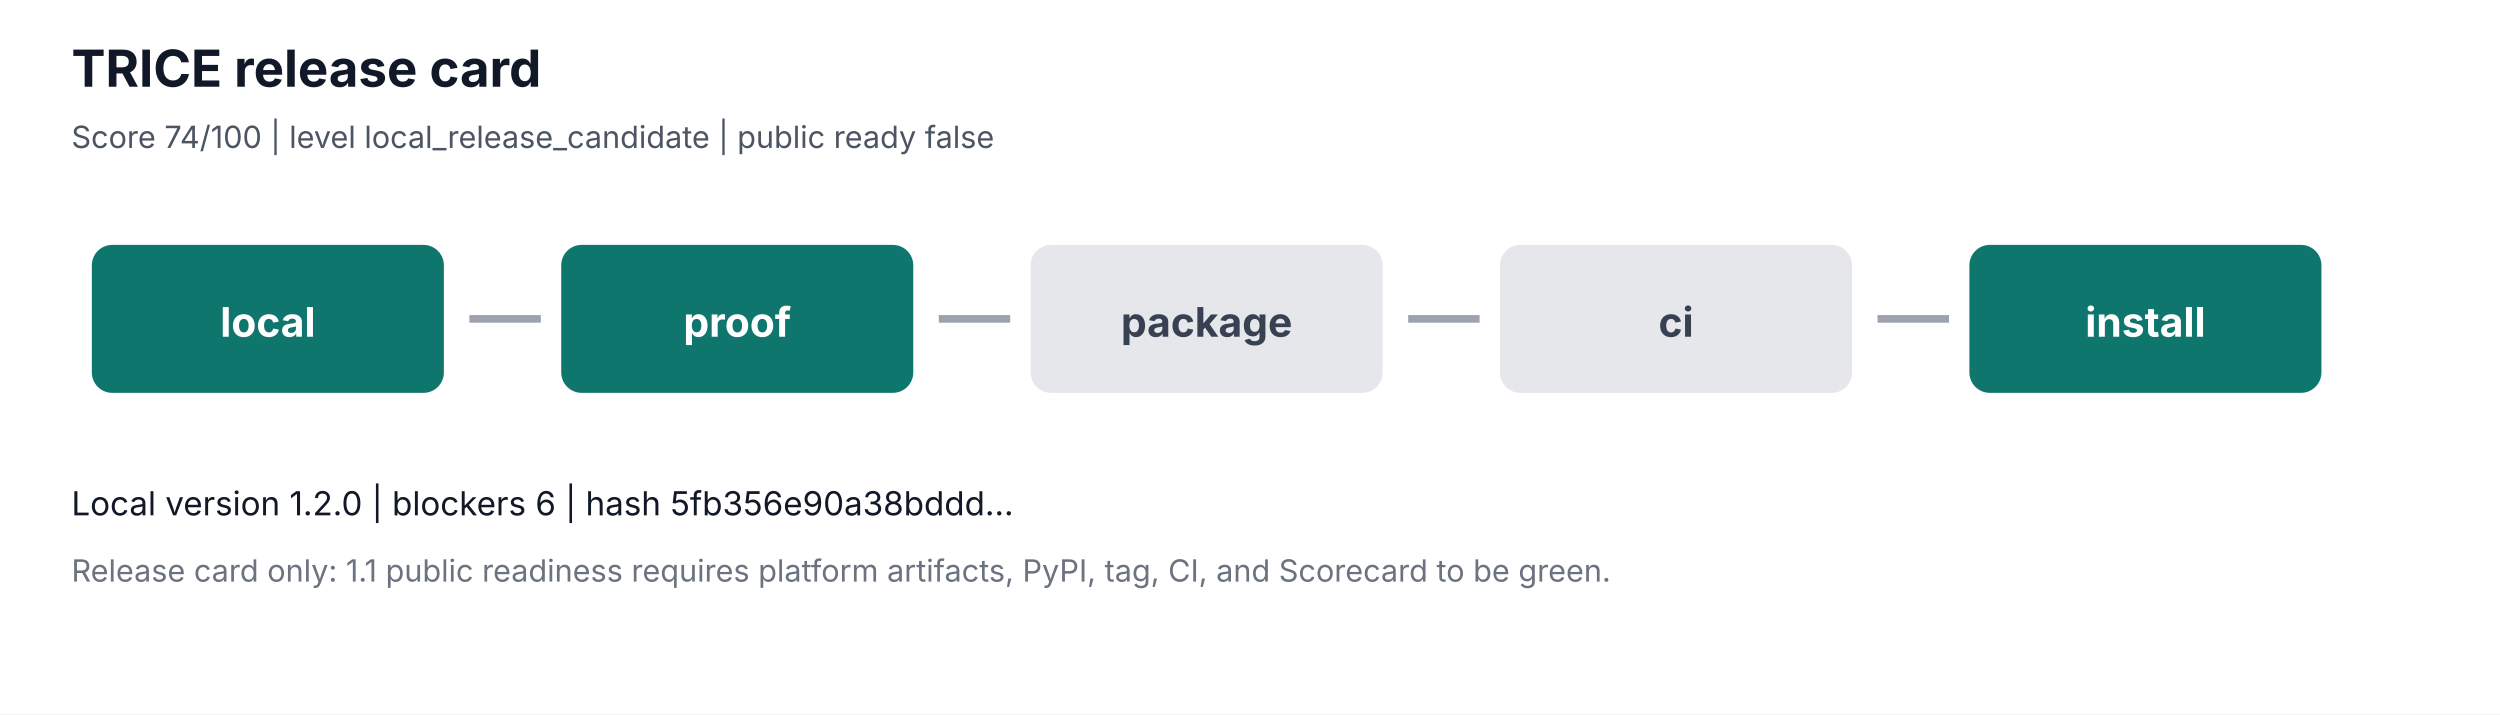
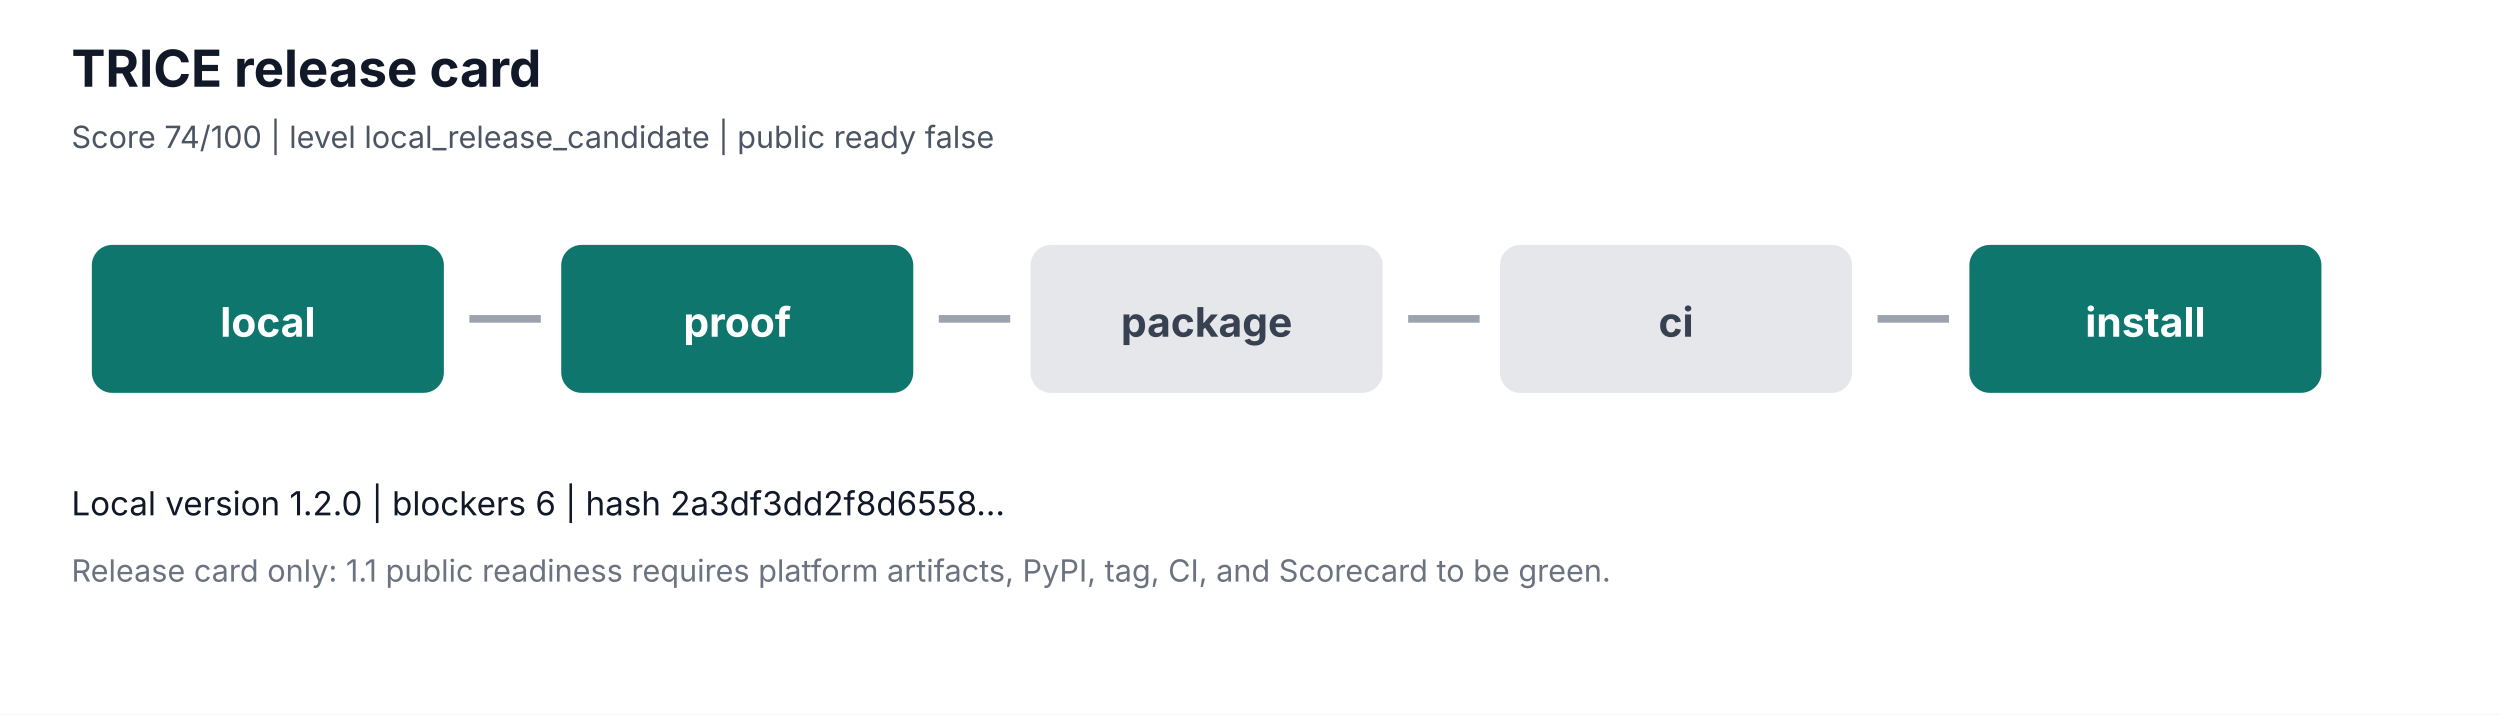
<svg xmlns="http://www.w3.org/2000/svg" width="980" height="280" viewBox="0 0 980 280">
  <rect width="100%" height="100%" fill="#ffffff" />
  <text x="28" y="34" font-family="Inter,Segoe UI,Arial" font-size="20" font-weight="700" fill="#111827">TRICE release card</text>
  <text x="28" y="58" font-family="Inter,Segoe UI,Arial" font-size="12" fill="#4b5563">Score 74/100 | level local_release_candidate | public ready false</text>
  <rect x="36" y="96" width="138" height="58" rx="8" fill="#0f766e" />
  <text x="105" y="132" text-anchor="middle" font-family="Inter,Segoe UI,Arial" font-size="16" font-weight="700" fill="#ffffff">local</text>
  <line x1="184" y1="125" x2="212" y2="125" stroke="#9ca3af" stroke-width="3" />
  <rect x="220" y="96" width="138" height="58" rx="8" fill="#0f766e" />
  <text x="289" y="132" text-anchor="middle" font-family="Inter,Segoe UI,Arial" font-size="16" font-weight="700" fill="#ffffff">proof</text>
  <line x1="368" y1="125" x2="396" y2="125" stroke="#9ca3af" stroke-width="3" />
  <rect x="404" y="96" width="138" height="58" rx="8" fill="#e5e7eb" />
  <text x="473" y="132" text-anchor="middle" font-family="Inter,Segoe UI,Arial" font-size="16" font-weight="700" fill="#374151">package</text>
  <line x1="552" y1="125" x2="580" y2="125" stroke="#9ca3af" stroke-width="3" />
  <rect x="588" y="96" width="138" height="58" rx="8" fill="#e5e7eb" />
  <text x="657" y="132" text-anchor="middle" font-family="Inter,Segoe UI,Arial" font-size="16" font-weight="700" fill="#374151">ci</text>
  <line x1="736" y1="125" x2="764" y2="125" stroke="#9ca3af" stroke-width="3" />
  <rect x="772" y="96" width="138" height="58" rx="8" fill="#0f766e" />
  <text x="841" y="132" text-anchor="middle" font-family="Inter,Segoe UI,Arial" font-size="16" font-weight="700" fill="#ffffff">install</text>
-   <text x="28" y="202" font-family="Inter,Segoe UI,Arial" font-size="13" fill="#111827">Local version 1.2.0 | blockers 6 | hash 5fb356e90a38bddd...</text>
+   <text x="28" y="202" font-family="Inter,Segoe UI,Arial" font-size="13" fill="#111827">Local version 1.2.0 | blockers 6 | hash 2a3df3dd2f8d6558...</text>
  <text x="28" y="228" font-family="Inter,Segoe UI,Arial" font-size="12" fill="#6b7280">Release card only: 1.1 public readiness requires platform artifacts, PyPI, tag, CI, and Scorecard to be green.</text>
</svg>
